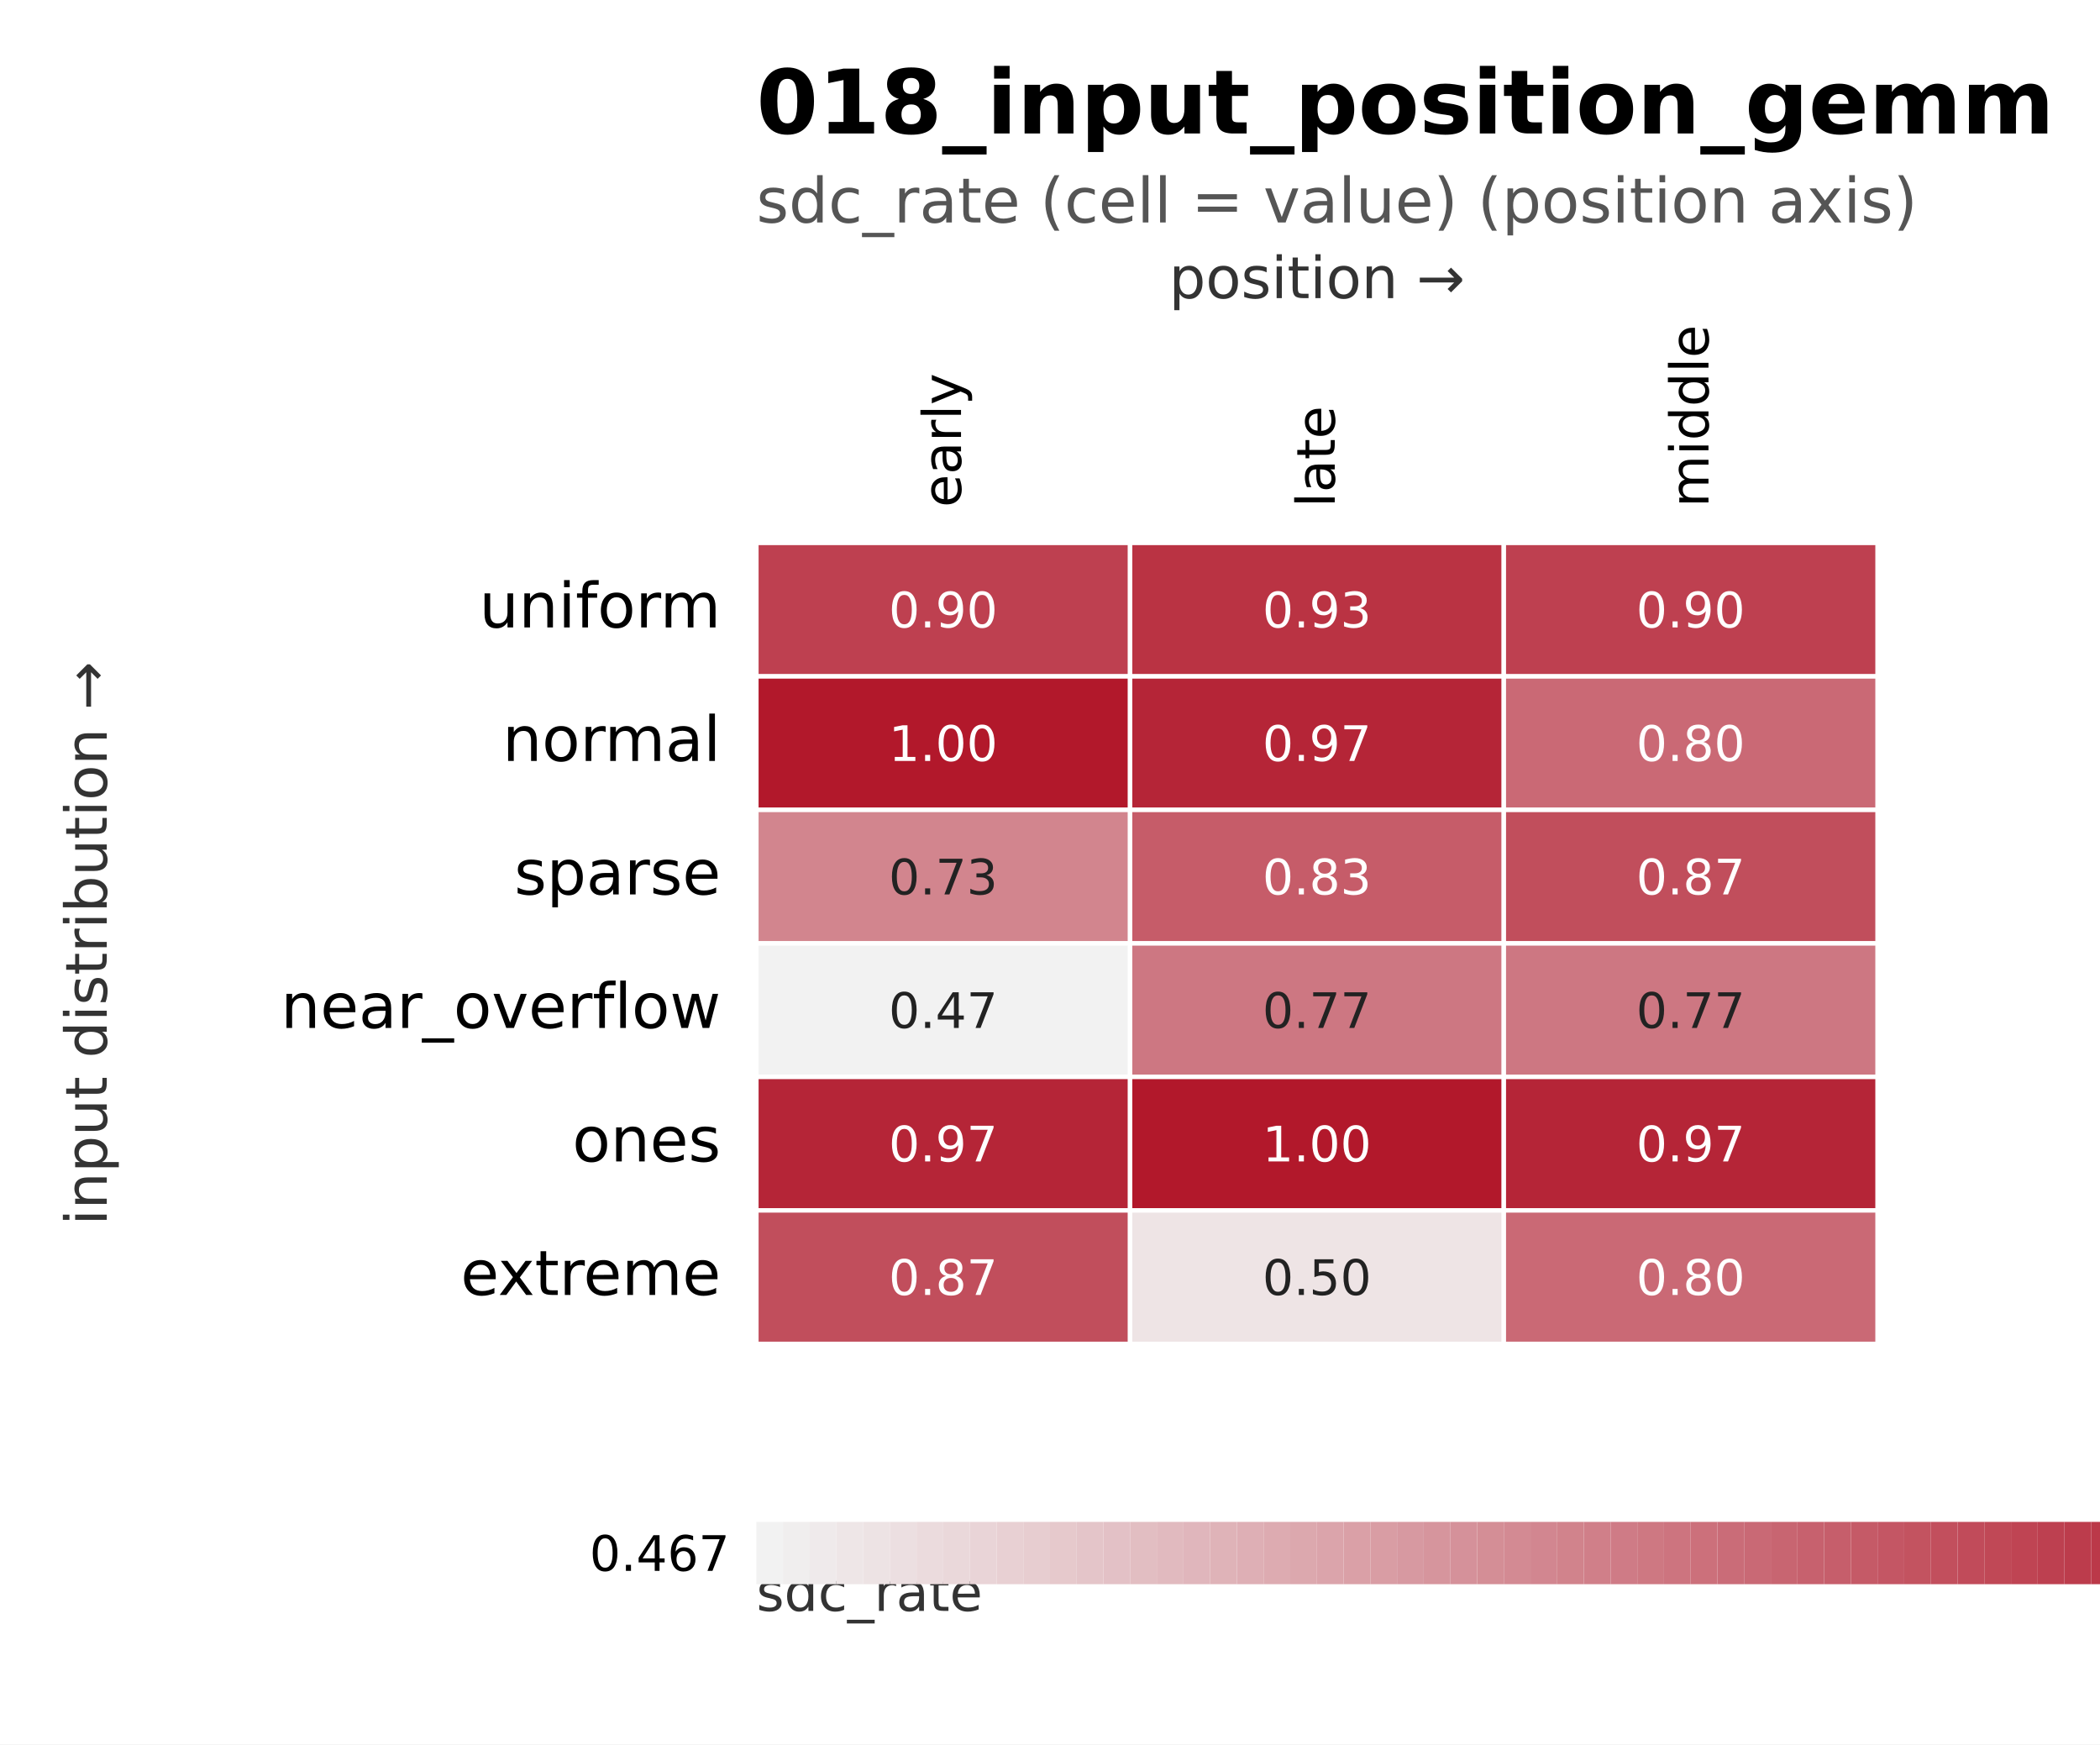
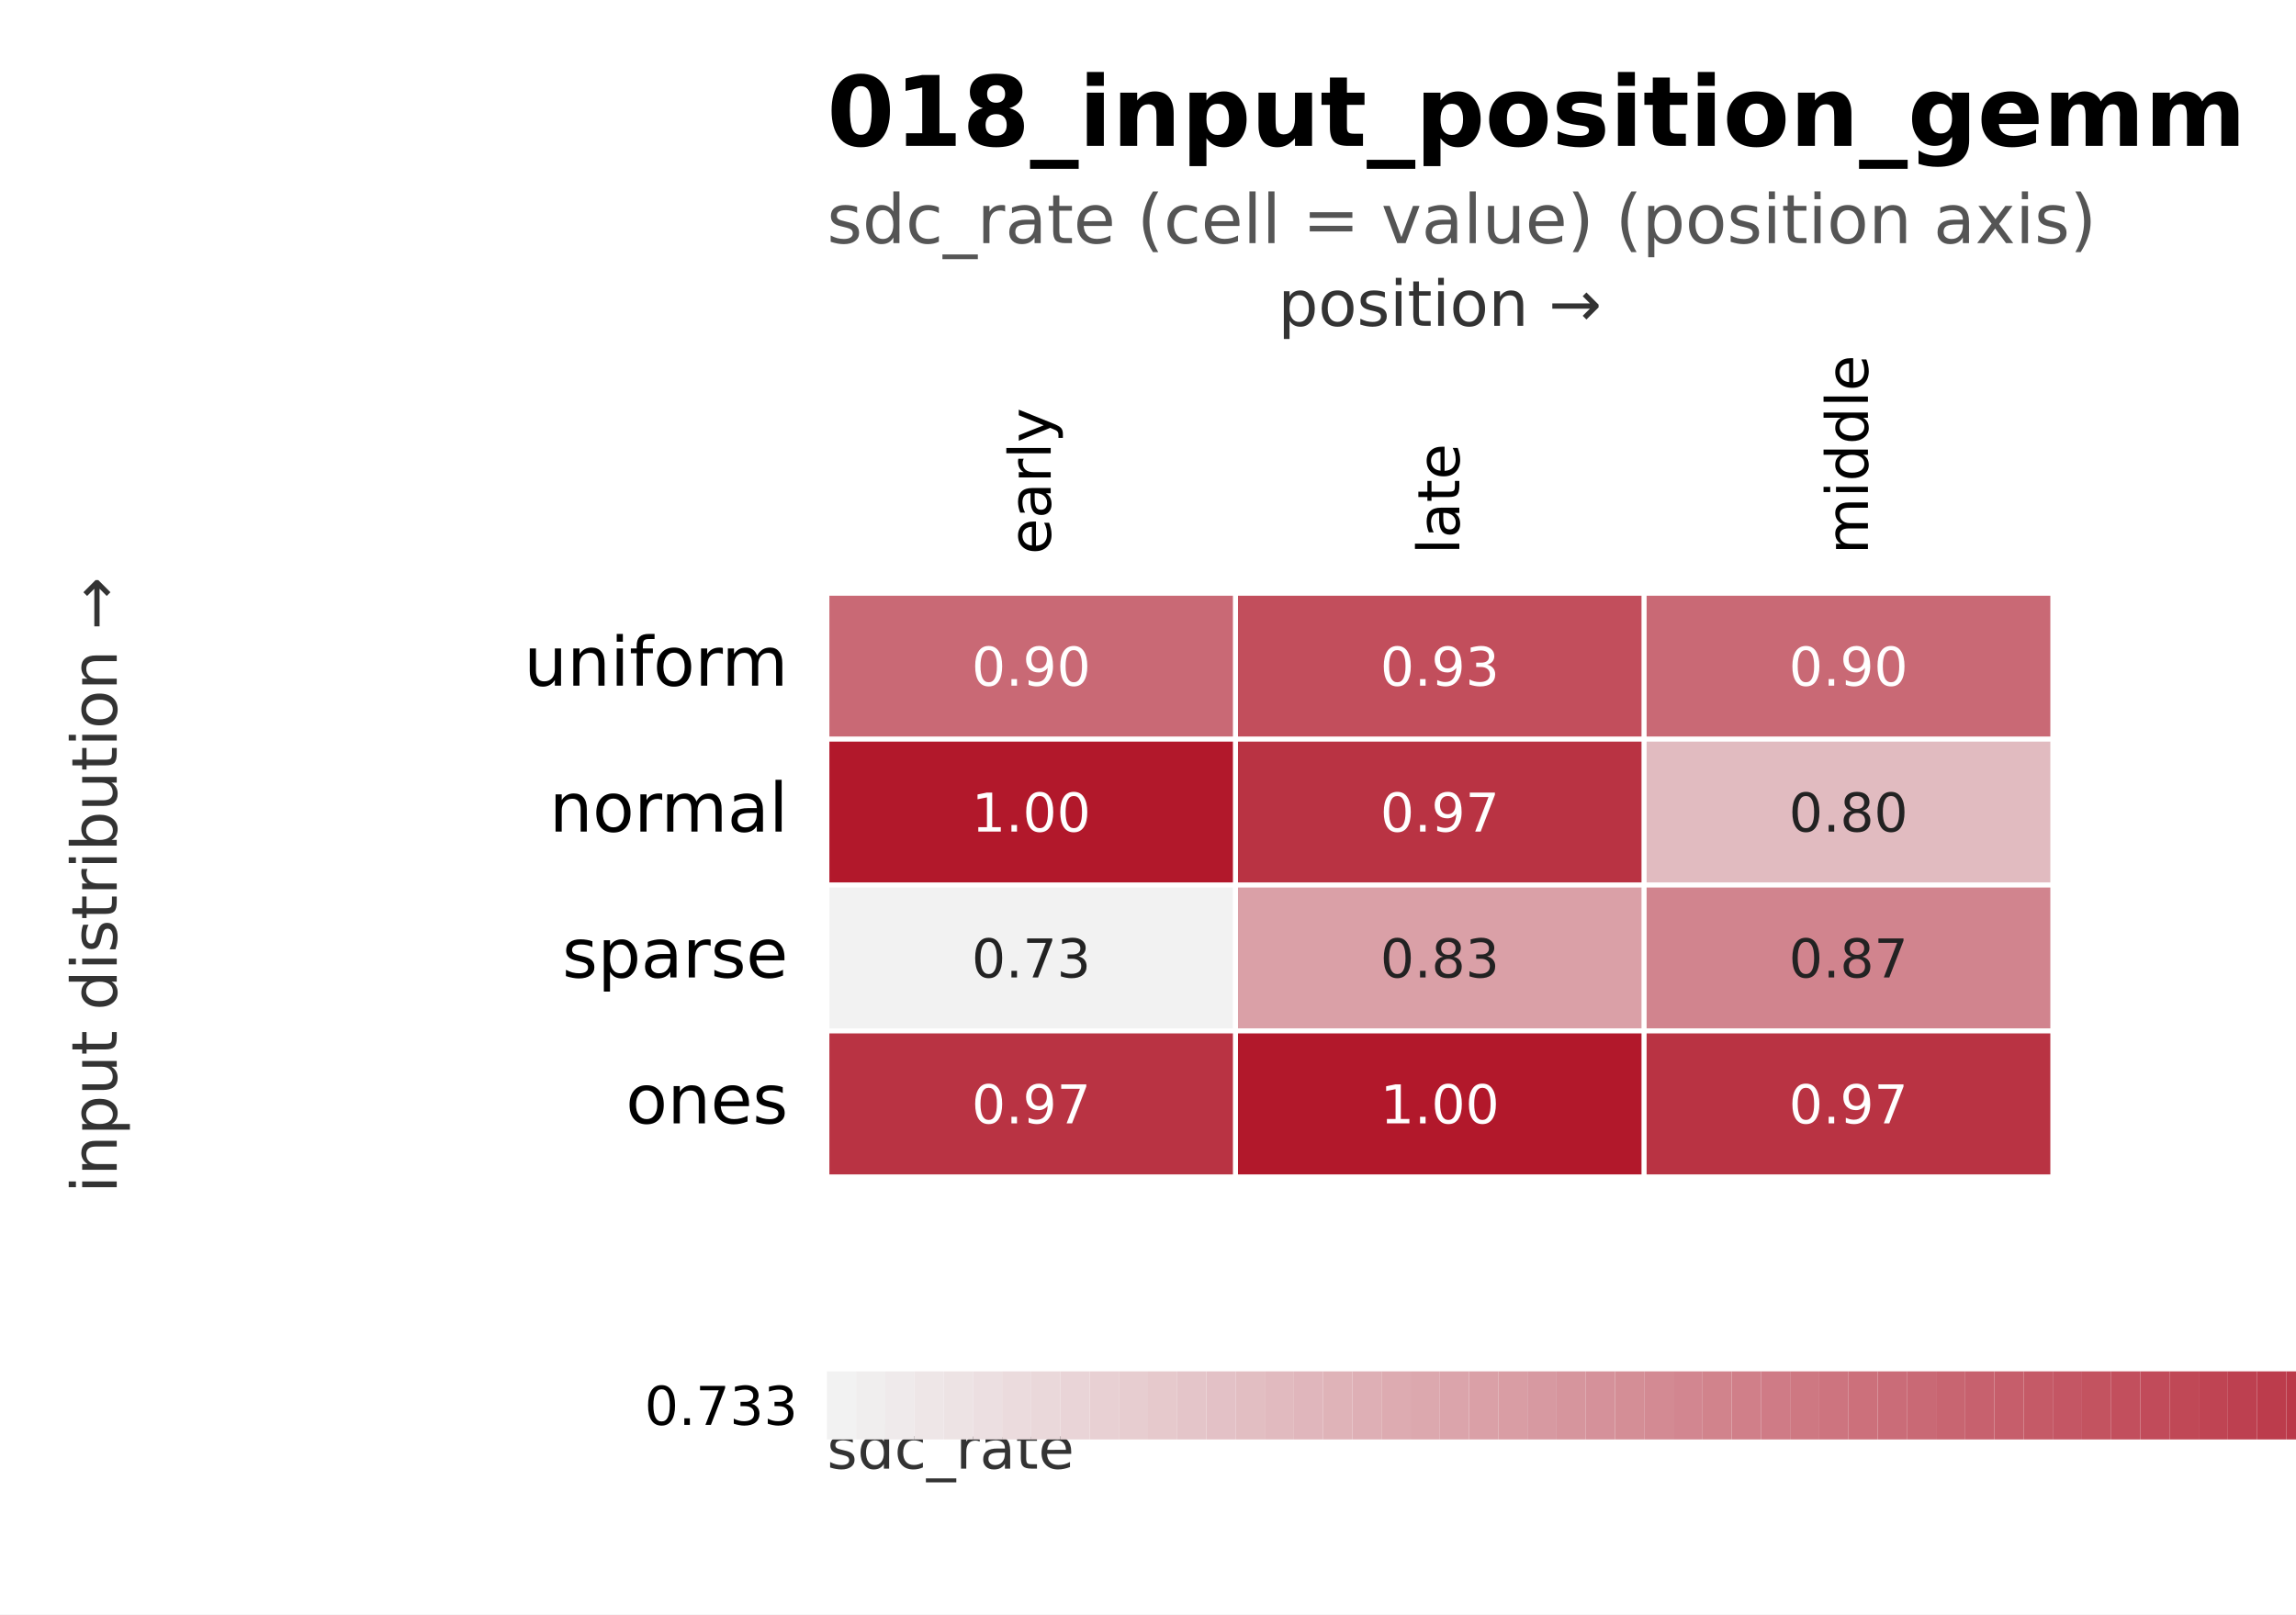
- <svg xmlns="http://www.w3.org/2000/svg" width="472" height="392" font-family="DejaVu Sans, Verdana, sans-serif">
+ <svg xmlns="http://www.w3.org/2000/svg" width="472" height="332" font-family="DejaVu Sans, Verdana, sans-serif">
  <rect width="100%" height="100%" fill="#ffffff" />
  <text x="170" y="30" font-size="20" font-weight="bold">018_input_position_gemm</text>
  <text x="170" y="50" font-size="14" fill="#555">sdc_rate (cell = value)  (position axis)</text>
  <text x="296" y="67" font-size="13" fill="#333" text-anchor="middle">position →</text>
  <text x="216" y="114" font-size="12" text-anchor="start" transform="rotate(-90 216 114)">early</text>
  <text x="300" y="114" font-size="12" text-anchor="start" transform="rotate(-90 300 114)">late</text>
  <text x="384" y="114" font-size="12" text-anchor="start" transform="rotate(-90 384 114)">middle</text>
  <text x="162" y="141" font-size="14" text-anchor="end">uniform</text>
-   <rect x="170" y="122" width="84" height="30" fill="#be4050" stroke="#ffffff" stroke-width="1" />
+   <rect x="170" y="122" width="84" height="30" fill="#c96975" stroke="#ffffff" stroke-width="1" />
  <text x="212" y="141" font-size="11" fill="#ffffff" text-anchor="middle">0.90</text>
-   <rect x="254" y="122" width="84" height="30" fill="#ba3343" stroke="#ffffff" stroke-width="1" />
+   <rect x="254" y="122" width="84" height="30" fill="#c24e5c" stroke="#ffffff" stroke-width="1" />
  <text x="296" y="141" font-size="11" fill="#ffffff" text-anchor="middle">0.93</text>
-   <rect x="338" y="122" width="84" height="30" fill="#be4050" stroke="#ffffff" stroke-width="1" />
+   <rect x="338" y="122" width="84" height="30" fill="#c96975" stroke="#ffffff" stroke-width="1" />
  <text x="380" y="141" font-size="11" fill="#ffffff" text-anchor="middle">0.90</text>
  <text x="162" y="171" font-size="14" text-anchor="end">normal</text>
  <rect x="170" y="152" width="84" height="30" fill="#b2182b" stroke="#ffffff" stroke-width="1" />
  <text x="212" y="171" font-size="11" fill="#ffffff" text-anchor="middle">1.00</text>
-   <rect x="254" y="152" width="84" height="30" fill="#b52537" stroke="#ffffff" stroke-width="1" />
+   <rect x="254" y="152" width="84" height="30" fill="#b93343" stroke="#ffffff" stroke-width="1" />
  <text x="296" y="171" font-size="11" fill="#ffffff" text-anchor="middle">0.97</text>
-   <rect x="338" y="152" width="84" height="30" fill="#ca6975" stroke="#ffffff" stroke-width="1" />
-   <text x="380" y="171" font-size="11" fill="#ffffff" text-anchor="middle">0.80</text>
+   <rect x="338" y="152" width="84" height="30" fill="#e1bbc0" stroke="#ffffff" stroke-width="1" />
+   <text x="380" y="171" font-size="11" fill="#222222" text-anchor="middle">0.80</text>
  <text x="162" y="201" font-size="14" text-anchor="end">sparse</text>
-   <rect x="170" y="182" width="84" height="30" fill="#d2858e" stroke="#ffffff" stroke-width="1" />
+   <rect x="170" y="182" width="84" height="30" fill="#f2f2f2" stroke="#ffffff" stroke-width="1" />
  <text x="212" y="201" font-size="11" fill="#222222" text-anchor="middle">0.73</text>
-   <rect x="254" y="182" width="84" height="30" fill="#c65c69" stroke="#ffffff" stroke-width="1" />
-   <text x="296" y="201" font-size="11" fill="#ffffff" text-anchor="middle">0.83</text>
-   <rect x="338" y="182" width="84" height="30" fill="#c14e5c" stroke="#ffffff" stroke-width="1" />
-   <text x="380" y="201" font-size="11" fill="#ffffff" text-anchor="middle">0.87</text>
-   <text x="162" y="231" font-size="14" text-anchor="end">near_overflow</text>
-   <rect x="170" y="212" width="84" height="30" fill="#f2f2f2" stroke="#ffffff" stroke-width="1" />
-   <text x="212" y="231" font-size="11" fill="#222222" text-anchor="middle">0.47</text>
-   <rect x="254" y="212" width="84" height="30" fill="#cd7782" stroke="#ffffff" stroke-width="1" />
-   <text x="296" y="231" font-size="11" fill="#222222" text-anchor="middle">0.77</text>
-   <rect x="338" y="212" width="84" height="30" fill="#cd7782" stroke="#ffffff" stroke-width="1" />
-   <text x="380" y="231" font-size="11" fill="#222222" text-anchor="middle">0.77</text>
-   <text x="162" y="261" font-size="14" text-anchor="end">ones</text>
-   <rect x="170" y="242" width="84" height="30" fill="#b52537" stroke="#ffffff" stroke-width="1" />
-   <text x="212" y="261" font-size="11" fill="#ffffff" text-anchor="middle">0.97</text>
-   <rect x="254" y="242" width="84" height="30" fill="#b2182b" stroke="#ffffff" stroke-width="1" />
-   <text x="296" y="261" font-size="11" fill="#ffffff" text-anchor="middle">1.00</text>
-   <rect x="338" y="242" width="84" height="30" fill="#b52537" stroke="#ffffff" stroke-width="1" />
-   <text x="380" y="261" font-size="11" fill="#ffffff" text-anchor="middle">0.97</text>
-   <text x="162" y="291" font-size="14" text-anchor="end">extreme</text>
-   <rect x="170" y="272" width="84" height="30" fill="#c14e5c" stroke="#ffffff" stroke-width="1" />
-   <text x="212" y="291" font-size="11" fill="#ffffff" text-anchor="middle">0.87</text>
-   <rect x="254" y="272" width="84" height="30" fill="#eee4e5" stroke="#ffffff" stroke-width="1" />
-   <text x="296" y="291" font-size="11" fill="#222222" text-anchor="middle">0.50</text>
-   <rect x="338" y="272" width="84" height="30" fill="#ca6975" stroke="#ffffff" stroke-width="1" />
-   <text x="380" y="291" font-size="11" fill="#ffffff" text-anchor="middle">0.80</text>
-   <text x="24" y="212" font-size="13" fill="#333" text-anchor="middle" transform="rotate(-90 24 212)">input distribution →</text>
-   <text x="170" y="362" font-size="12" fill="#333">sdc_rate</text>
-   <text x="164" y="353" font-size="11" text-anchor="end">0.467</text>
-   <rect x="170" y="342" width="6" height="14" fill="#f2f2f2" />
-   <rect x="176" y="342" width="6" height="14" fill="#f0eeee" />
-   <rect x="182" y="342" width="6" height="14" fill="#efeaeb" />
-   <rect x="188" y="342" width="6" height="14" fill="#eee6e7" />
-   <rect x="194" y="342" width="6" height="14" fill="#ede3e4" />
-   <rect x="200" y="342" width="6" height="14" fill="#ecdfe1" />
-   <rect x="206" y="342" width="6" height="14" fill="#ebdbdd" />
-   <rect x="212" y="342" width="6" height="14" fill="#ead8da" />
-   <rect x="218" y="342" width="6" height="14" fill="#e9d4d7" />
-   <rect x="224" y="342" width="6" height="14" fill="#e8d0d3" />
-   <rect x="230" y="342" width="6" height="14" fill="#e7cdd0" />
-   <rect x="236" y="342" width="6" height="14" fill="#e6c9cc" />
-   <rect x="242" y="342" width="6" height="14" fill="#e4c5c9" />
-   <rect x="248" y="342" width="6" height="14" fill="#e3c1c6" />
-   <rect x="254" y="342" width="6" height="14" fill="#e2bec2" />
-   <rect x="260" y="342" width="6" height="14" fill="#e1babf" />
-   <rect x="266" y="342" width="6" height="14" fill="#e0b6bc" />
-   <rect x="272" y="342" width="6" height="14" fill="#dfb3b8" />
-   <rect x="278" y="342" width="6" height="14" fill="#deafb5" />
-   <rect x="284" y="342" width="6" height="14" fill="#ddabb1" />
-   <rect x="290" y="342" width="6" height="14" fill="#dca8ae" />
-   <rect x="296" y="342" width="6" height="14" fill="#dba4ab" />
-   <rect x="302" y="342" width="6" height="14" fill="#daa0a7" />
-   <rect x="308" y="342" width="6" height="14" fill="#d99da4" />
-   <rect x="314" y="342" width="6" height="14" fill="#d799a1" />
-   <rect x="320" y="342" width="6" height="14" fill="#d6959d" />
-   <rect x="326" y="342" width="6" height="14" fill="#d5919a" />
-   <rect x="332" y="342" width="6" height="14" fill="#d48e96" />
-   <rect x="338" y="342" width="6" height="14" fill="#d38a93" />
-   <rect x="344" y="342" width="6" height="14" fill="#d28690" />
-   <rect x="350" y="342" width="6" height="14" fill="#d1838c" />
-   <rect x="356" y="342" width="6" height="14" fill="#d07f89" />
-   <rect x="362" y="342" width="6" height="14" fill="#cf7b86" />
-   <rect x="368" y="342" width="6" height="14" fill="#ce7882" />
-   <rect x="374" y="342" width="6" height="14" fill="#cd747f" />
-   <rect x="380" y="342" width="6" height="14" fill="#cc707b" />
-   <rect x="386" y="342" width="6" height="14" fill="#ca6c78" />
-   <rect x="392" y="342" width="6" height="14" fill="#c96975" />
-   <rect x="398" y="342" width="6" height="14" fill="#c86571" />
-   <rect x="404" y="342" width="6" height="14" fill="#c7616e" />
-   <rect x="410" y="342" width="6" height="14" fill="#c65e6b" />
-   <rect x="416" y="342" width="6" height="14" fill="#c55a67" />
-   <rect x="422" y="342" width="6" height="14" fill="#c45664" />
-   <rect x="428" y="342" width="6" height="14" fill="#c35360" />
-   <rect x="434" y="342" width="6" height="14" fill="#c24f5d" />
-   <rect x="440" y="342" width="6" height="14" fill="#c14b5a" />
-   <rect x="446" y="342" width="6" height="14" fill="#c04856" />
-   <rect x="452" y="342" width="6" height="14" fill="#bf4453" />
-   <rect x="458" y="342" width="6" height="14" fill="#bd4050" />
-   <rect x="464" y="342" width="6" height="14" fill="#bc3c4c" />
-   <rect x="470" y="342" width="6" height="14" fill="#bb3949" />
-   <rect x="476" y="342" width="6" height="14" fill="#ba3545" />
-   <rect x="482" y="342" width="6" height="14" fill="#b93142" />
-   <rect x="488" y="342" width="6" height="14" fill="#b82e3f" />
-   <rect x="494" y="342" width="6" height="14" fill="#b72a3b" />
-   <rect x="500" y="342" width="6" height="14" fill="#b62638" />
-   <rect x="506" y="342" width="6" height="14" fill="#b52335" />
-   <rect x="512" y="342" width="6" height="14" fill="#b41f31" />
-   <rect x="518" y="342" width="6" height="14" fill="#b31b2e" />
-   <rect x="524" y="342" width="6" height="14" fill="#b2182b" />
-   <text x="536" y="353" font-size="11">1</text>
+   <rect x="254" y="182" width="84" height="30" fill="#daa0a7" stroke="#ffffff" stroke-width="1" />
+   <text x="296" y="201" font-size="11" fill="#222222" text-anchor="middle">0.83</text>
+   <rect x="338" y="182" width="84" height="30" fill="#d1848e" stroke="#ffffff" stroke-width="1" />
+   <text x="380" y="201" font-size="11" fill="#222222" text-anchor="middle">0.87</text>
+   <text x="162" y="231" font-size="14" text-anchor="end">ones</text>
+   <rect x="170" y="212" width="84" height="30" fill="#b93343" stroke="#ffffff" stroke-width="1" />
+   <text x="212" y="231" font-size="11" fill="#ffffff" text-anchor="middle">0.97</text>
+   <rect x="254" y="212" width="84" height="30" fill="#b2182b" stroke="#ffffff" stroke-width="1" />
+   <text x="296" y="231" font-size="11" fill="#ffffff" text-anchor="middle">1.00</text>
+   <rect x="338" y="212" width="84" height="30" fill="#b93343" stroke="#ffffff" stroke-width="1" />
+   <text x="380" y="231" font-size="11" fill="#ffffff" text-anchor="middle">0.97</text>
+   <text x="24" y="182" font-size="13" fill="#333" text-anchor="middle" transform="rotate(-90 24 182)">input distribution →</text>
+   <text x="170" y="302" font-size="12" fill="#333">sdc_rate</text>
+   <text x="164" y="293" font-size="11" text-anchor="end">0.733</text>
+   <rect x="170" y="282" width="6" height="14" fill="#f2f2f2" />
+   <rect x="176" y="282" width="6" height="14" fill="#f0eeee" />
+   <rect x="182" y="282" width="6" height="14" fill="#efeaeb" />
+   <rect x="188" y="282" width="6" height="14" fill="#eee6e7" />
+   <rect x="194" y="282" width="6" height="14" fill="#ede3e4" />
+   <rect x="200" y="282" width="6" height="14" fill="#ecdfe1" />
+   <rect x="206" y="282" width="6" height="14" fill="#ebdbdd" />
+   <rect x="212" y="282" width="6" height="14" fill="#ead8da" />
+   <rect x="218" y="282" width="6" height="14" fill="#e9d4d7" />
+   <rect x="224" y="282" width="6" height="14" fill="#e8d0d3" />
+   <rect x="230" y="282" width="6" height="14" fill="#e7cdd0" />
+   <rect x="236" y="282" width="6" height="14" fill="#e6c9cc" />
+   <rect x="242" y="282" width="6" height="14" fill="#e4c5c9" />
+   <rect x="248" y="282" width="6" height="14" fill="#e3c1c6" />
+   <rect x="254" y="282" width="6" height="14" fill="#e2bec2" />
+   <rect x="260" y="282" width="6" height="14" fill="#e1babf" />
+   <rect x="266" y="282" width="6" height="14" fill="#e0b6bc" />
+   <rect x="272" y="282" width="6" height="14" fill="#dfb3b8" />
+   <rect x="278" y="282" width="6" height="14" fill="#deafb5" />
+   <rect x="284" y="282" width="6" height="14" fill="#ddabb1" />
+   <rect x="290" y="282" width="6" height="14" fill="#dca8ae" />
+   <rect x="296" y="282" width="6" height="14" fill="#dba4ab" />
+   <rect x="302" y="282" width="6" height="14" fill="#daa0a7" />
+   <rect x="308" y="282" width="6" height="14" fill="#d99da4" />
+   <rect x="314" y="282" width="6" height="14" fill="#d799a1" />
+   <rect x="320" y="282" width="6" height="14" fill="#d6959d" />
+   <rect x="326" y="282" width="6" height="14" fill="#d5919a" />
+   <rect x="332" y="282" width="6" height="14" fill="#d48e96" />
+   <rect x="338" y="282" width="6" height="14" fill="#d38a93" />
+   <rect x="344" y="282" width="6" height="14" fill="#d28690" />
+   <rect x="350" y="282" width="6" height="14" fill="#d1838c" />
+   <rect x="356" y="282" width="6" height="14" fill="#d07f89" />
+   <rect x="362" y="282" width="6" height="14" fill="#cf7b86" />
+   <rect x="368" y="282" width="6" height="14" fill="#ce7882" />
+   <rect x="374" y="282" width="6" height="14" fill="#cd747f" />
+   <rect x="380" y="282" width="6" height="14" fill="#cc707b" />
+   <rect x="386" y="282" width="6" height="14" fill="#ca6c78" />
+   <rect x="392" y="282" width="6" height="14" fill="#c96975" />
+   <rect x="398" y="282" width="6" height="14" fill="#c86571" />
+   <rect x="404" y="282" width="6" height="14" fill="#c7616e" />
+   <rect x="410" y="282" width="6" height="14" fill="#c65e6b" />
+   <rect x="416" y="282" width="6" height="14" fill="#c55a67" />
+   <rect x="422" y="282" width="6" height="14" fill="#c45664" />
+   <rect x="428" y="282" width="6" height="14" fill="#c35360" />
+   <rect x="434" y="282" width="6" height="14" fill="#c24f5d" />
+   <rect x="440" y="282" width="6" height="14" fill="#c14b5a" />
+   <rect x="446" y="282" width="6" height="14" fill="#c04856" />
+   <rect x="452" y="282" width="6" height="14" fill="#bf4453" />
+   <rect x="458" y="282" width="6" height="14" fill="#bd4050" />
+   <rect x="464" y="282" width="6" height="14" fill="#bc3c4c" />
+   <rect x="470" y="282" width="6" height="14" fill="#bb3949" />
+   <rect x="476" y="282" width="6" height="14" fill="#ba3545" />
+   <rect x="482" y="282" width="6" height="14" fill="#b93142" />
+   <rect x="488" y="282" width="6" height="14" fill="#b82e3f" />
+   <rect x="494" y="282" width="6" height="14" fill="#b72a3b" />
+   <rect x="500" y="282" width="6" height="14" fill="#b62638" />
+   <rect x="506" y="282" width="6" height="14" fill="#b52335" />
+   <rect x="512" y="282" width="6" height="14" fill="#b41f31" />
+   <rect x="518" y="282" width="6" height="14" fill="#b31b2e" />
+   <rect x="524" y="282" width="6" height="14" fill="#b2182b" />
+   <text x="536" y="293" font-size="11">1</text>
</svg>
